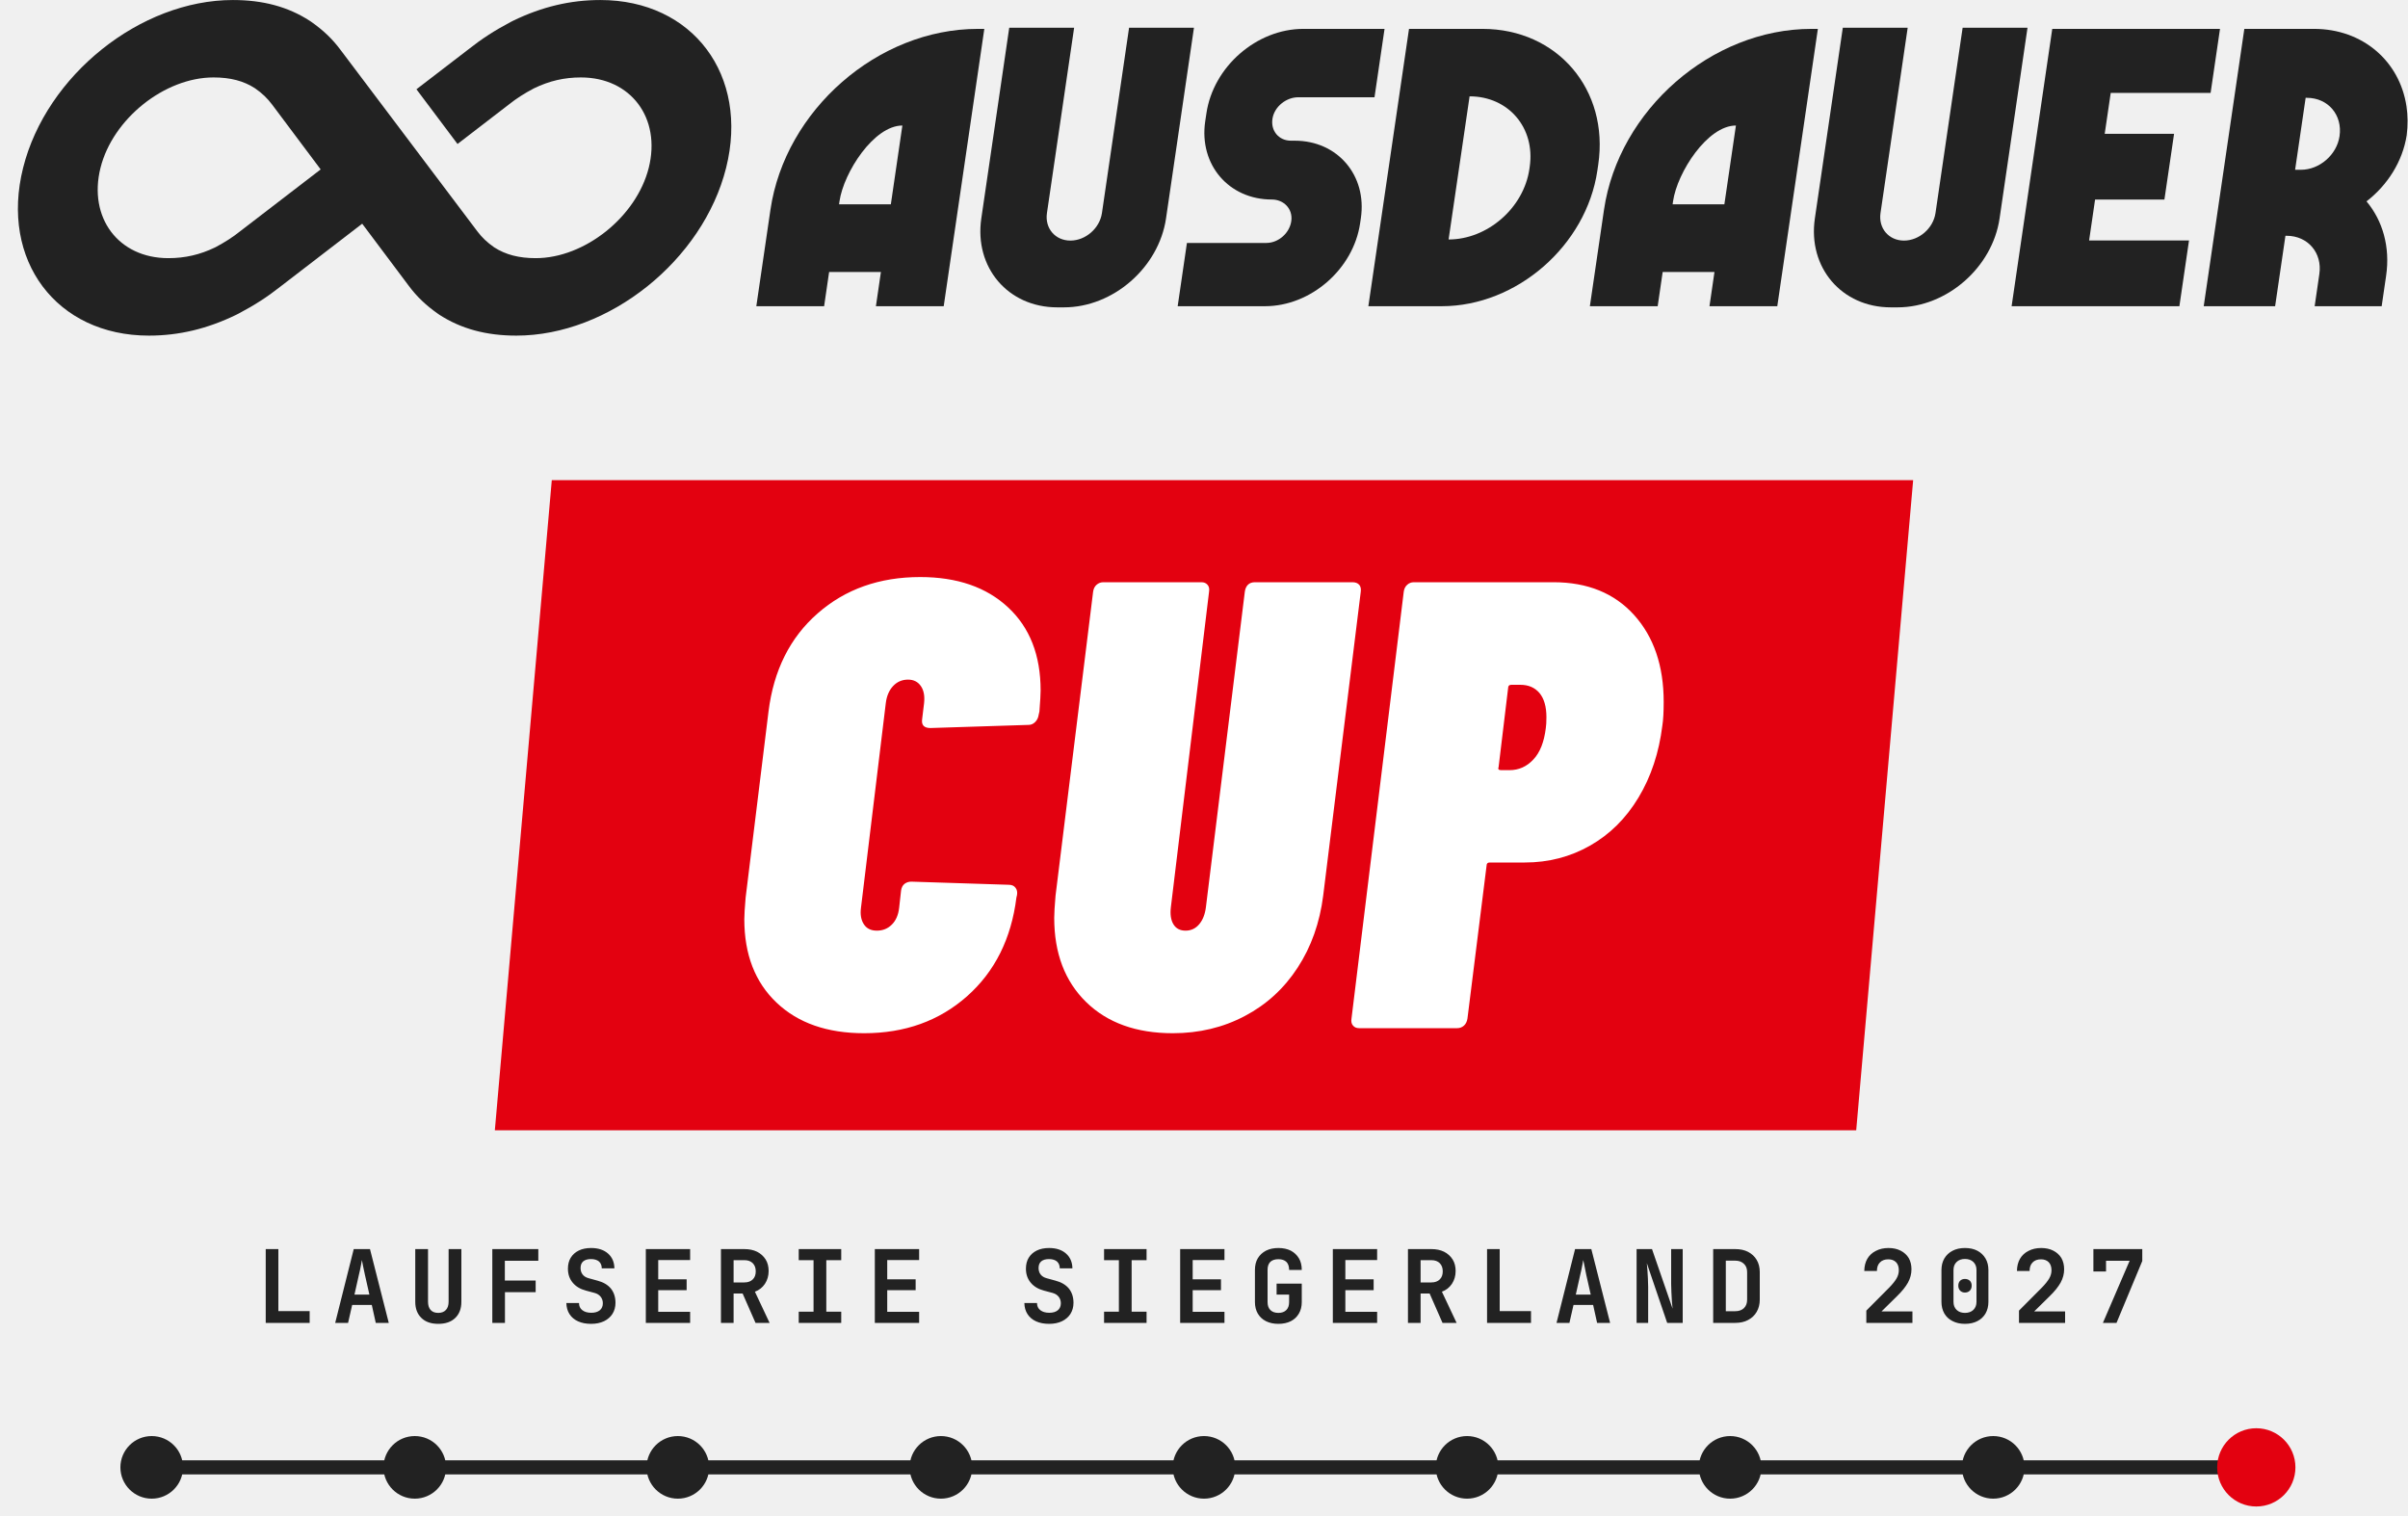
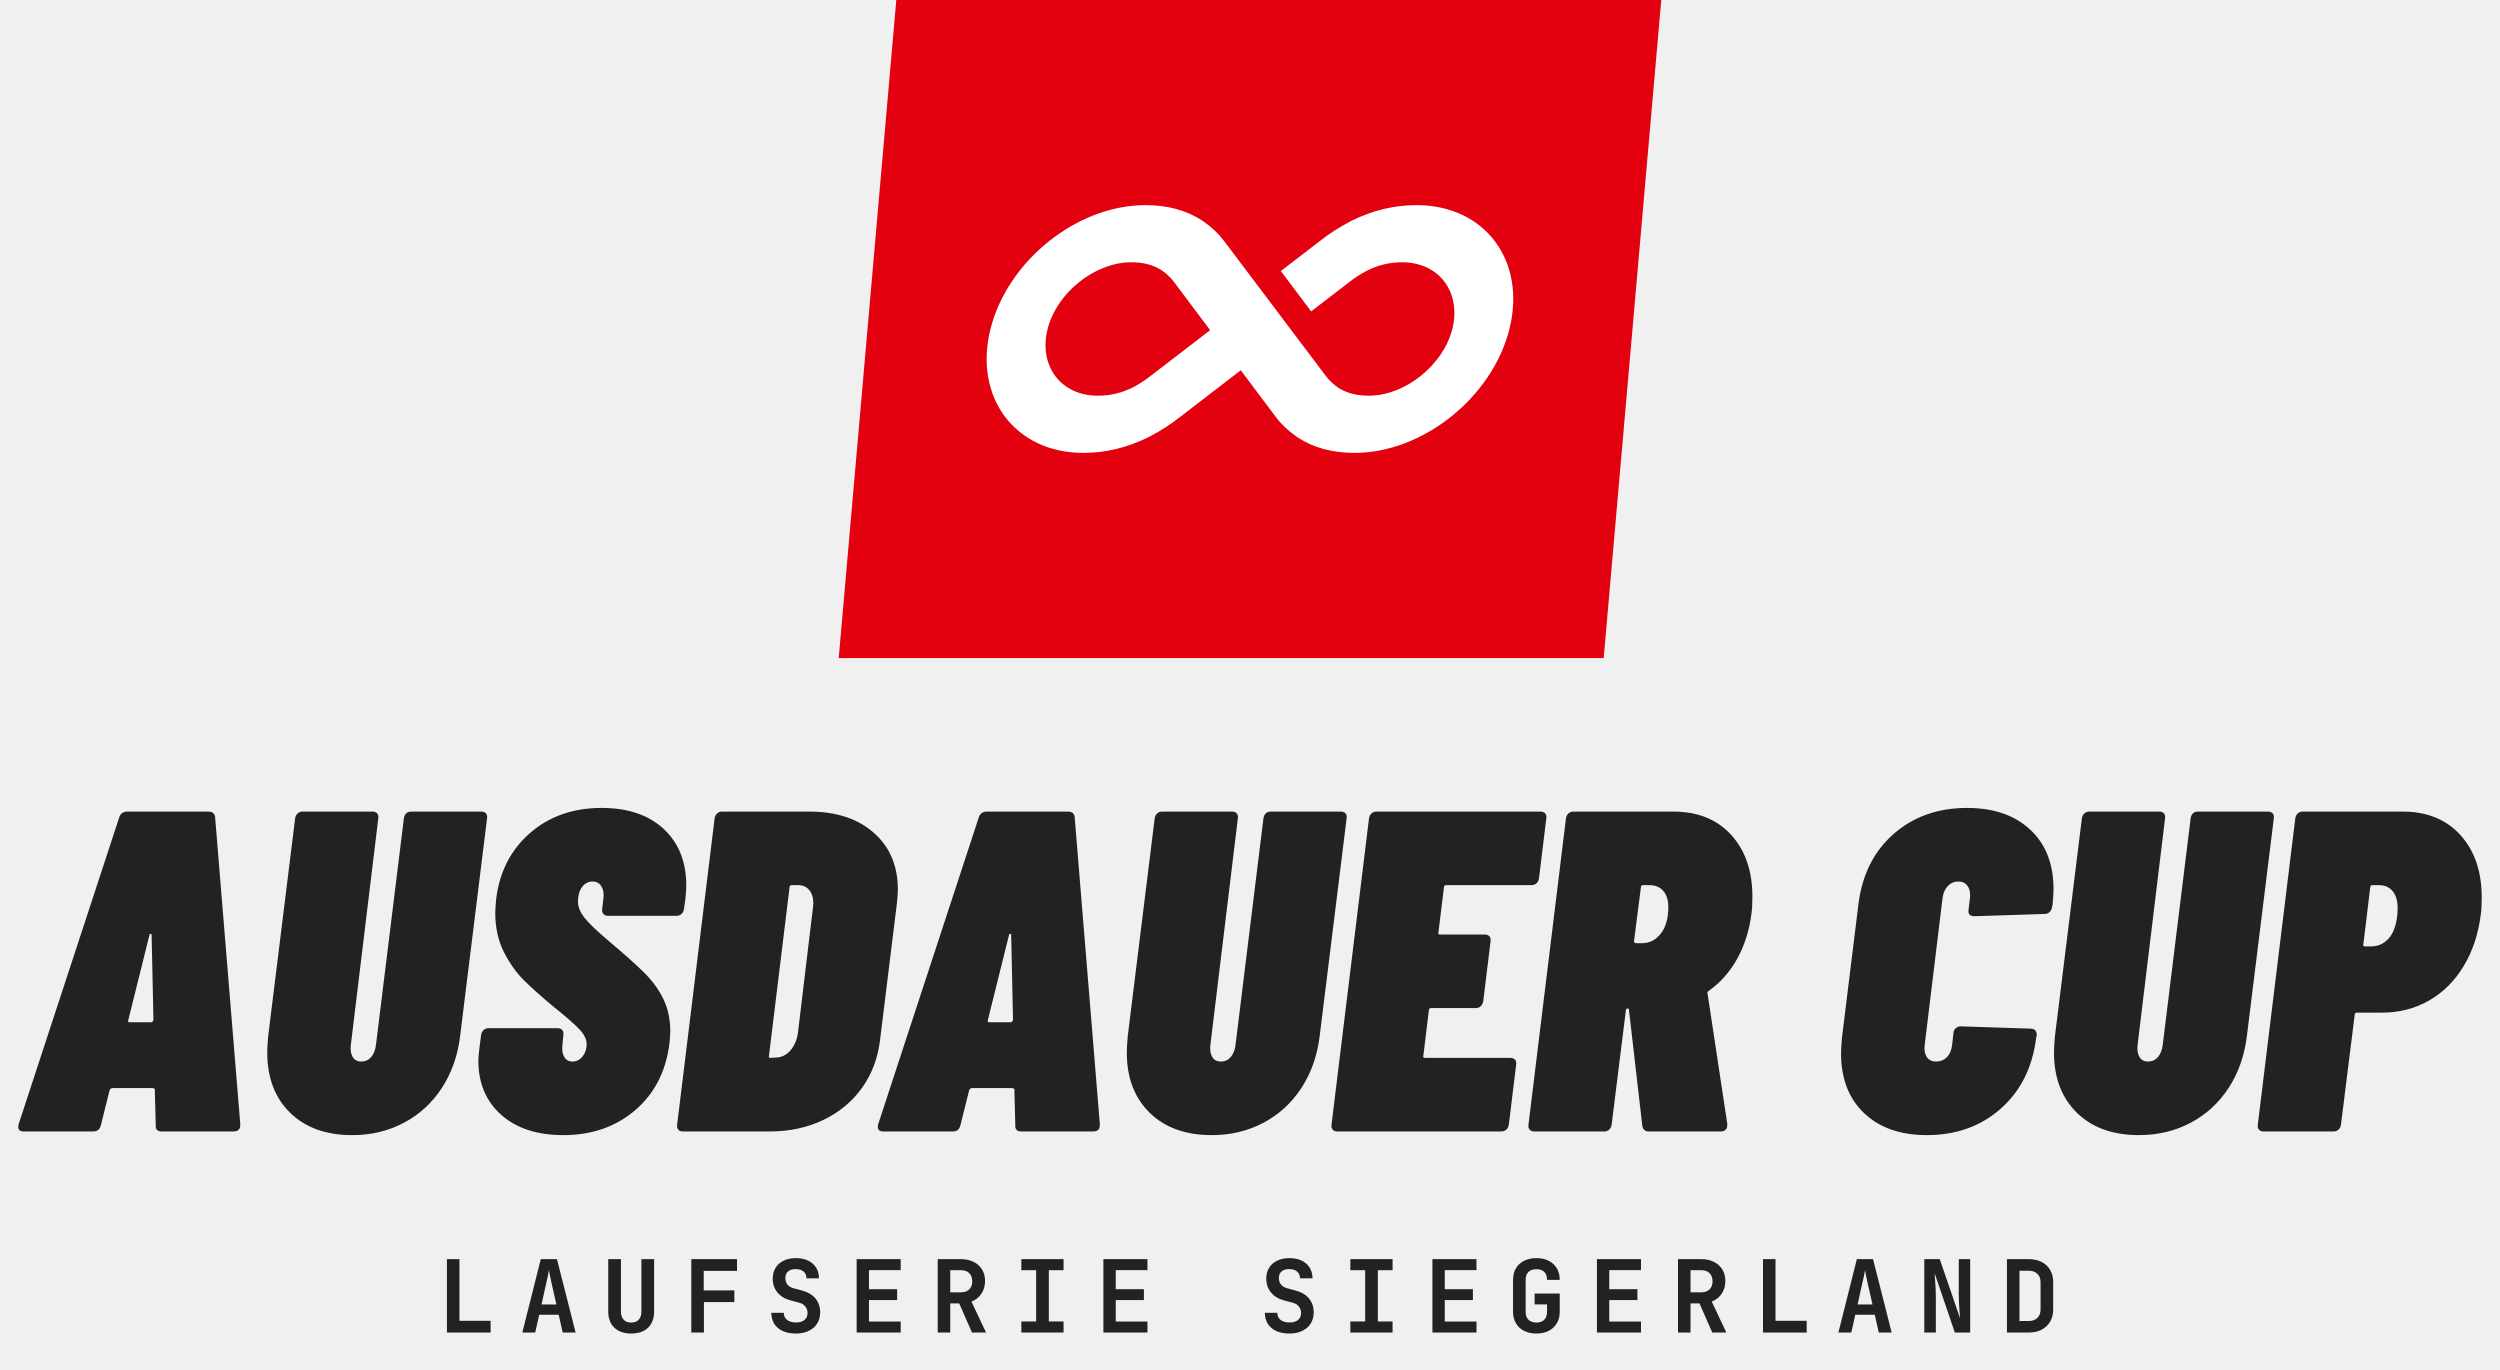
- <svg xmlns="http://www.w3.org/2000/svg" viewBox="0 0 200 125.88" role="img" aria-label="AUSDAUER CUP – Laufserie Siegerland 2027">
-   <g fill="#222222" transform="translate(0 0) scale(0.98333) translate(-318.11 -283.6)">
-     <path d="M 338.402 303.129 C 337.762 303.641 337.133 304.043 336.301 304.488 C 335 305.117 333.738 305.406 332.324 305.406 C 328.113 305.406 325.547 301.984 326.598 297.777 C 327.633 293.637 332.008 290.141 336.145 290.141 C 337.566 290.141 338.688 290.434 339.652 291.059 C 340.262 291.484 340.684 291.895 341.082 292.418 L 345.195 297.91 Z M 368.816 283.602 C 366.281 283.602 363.871 284.176 361.445 285.355 L 361.359 285.398 L 361.238 285.461 C 359.891 286.172 358.801 286.879 357.711 287.742 L 353.285 291.141 L 356.754 295.762 L 361.102 292.418 C 361.738 291.914 362.371 291.504 363.203 291.066 C 364.504 290.434 365.766 290.141 367.18 290.141 C 371.391 290.141 373.961 293.566 372.906 297.777 C 371.867 301.914 367.496 305.406 363.359 305.406 C 361.938 305.406 360.816 305.113 359.852 304.492 C 359.242 304.066 358.82 303.66 358.422 303.133 L 346.871 287.812 C 346.188 286.895 345.426 286.164 344.402 285.445 L 344.281 285.363 C 342.453 284.176 340.332 283.602 337.781 283.602 C 329.965 283.602 322.02 289.961 320.062 297.777 C 318.105 305.586 322.871 311.949 330.688 311.949 C 333.223 311.949 335.633 311.371 338.059 310.191 L 338.145 310.148 L 338.266 310.086 C 339.609 309.379 340.703 308.672 341.789 307.812 L 348.703 302.496 L 352.633 307.738 C 353.316 308.656 354.078 309.383 355.102 310.105 L 355.223 310.188 C 357.051 311.371 359.172 311.949 361.723 311.949 C 369.539 311.949 377.488 305.586 379.441 297.777 C 381.398 289.961 376.633 283.602 368.816 283.602" />
-     <path d="M 393.355 300.859 L 388.98 300.859 L 389.02 300.586 C 389.375 298.172 391.914 294.203 394.328 294.203 Z M 400.711 286.039 C 392.27 286.039 384.422 292.883 383.184 301.324 L 381.992 309.465 L 387.719 309.465 L 388.141 306.574 L 392.516 306.574 L 392.094 309.465 L 397.82 309.465 L 401.25 286.039 Z M 400.711 286.039" />
-     <path d="M 463.758 300.859 L 459.387 300.859 L 459.426 300.586 C 459.777 298.172 462.32 294.203 464.734 294.203 Z M 471.117 286.039 C 462.676 286.039 454.828 292.883 453.59 301.324 L 452.398 309.465 L 458.125 309.465 L 458.547 306.574 L 462.922 306.574 L 462.5 309.465 L 468.227 309.465 L 471.656 286.039 Z M 471.117 286.039" />
-     <path d="M 413.477 285.941 L 411.184 301.602 C 410.992 302.883 409.805 303.922 408.52 303.922 C 407.238 303.922 406.352 302.883 406.539 301.602 L 408.836 285.941 L 403.355 285.941 L 400.996 302.047 C 400.387 306.195 403.258 309.562 407.41 309.562 L 407.98 309.562 C 412.133 309.562 415.988 306.195 416.598 302.047 L 418.957 285.941 Z M 413.477 285.941" />
-     <path d="M 483.883 285.941 L 481.59 301.602 C 481.398 302.883 480.211 303.922 478.93 303.922 C 477.645 303.922 476.762 302.883 476.945 301.602 L 479.242 285.941 L 473.762 285.941 L 471.402 302.047 C 470.793 306.195 473.664 309.562 477.816 309.562 L 478.387 309.562 C 482.539 309.562 486.398 306.195 487.004 302.047 L 489.363 285.941 Z M 483.883 285.941" />
-     <path d="M 427.148 295.484 C 426.117 295.484 425.41 294.633 425.594 293.594 C 425.77 292.59 426.758 291.816 427.762 291.816 L 434.207 291.816 L 435.055 286.039 L 428.195 286.039 C 424.25 286.039 420.586 289.234 420.008 293.18 L 419.906 293.859 C 419.375 297.504 421.895 300.453 425.535 300.453 C 426.539 300.453 427.301 301.23 427.184 302.23 C 427.062 303.27 426.105 304.121 425.074 304.121 L 418.363 304.121 L 417.582 309.465 L 424.957 309.465 C 428.828 309.465 432.426 306.328 432.992 302.457 L 433.055 302.027 C 433.586 298.414 431.086 295.484 427.473 295.484 Z M 427.148 295.484" />
-     <path d="M 447.289 297.879 C 446.809 301.164 443.75 303.828 440.465 303.828 L 442.238 291.738 C 445.523 291.738 447.797 294.402 447.316 297.688 Z M 443.324 286.039 L 437.121 286.039 L 433.688 309.465 L 439.891 309.465 C 446.223 309.465 452.105 304.332 453.031 298.004 L 453.105 297.5 C 454.035 291.172 449.652 286.039 443.324 286.039" />
-     <path d="M 494.566 303.91 L 495.07 300.457 L 500.926 300.457 L 501.742 294.902 L 495.883 294.902 L 496.391 291.449 L 504.828 291.449 L 505.621 286.039 L 491.453 286.039 L 488.02 309.465 L 502.191 309.465 L 503.004 303.91 Z M 494.566 303.91" />
-     <path d="M 511.965 297.941 L 512.855 291.863 L 512.961 291.863 C 514.746 291.863 515.98 293.312 515.719 295.098 C 515.492 296.668 514.031 297.941 512.461 297.941 Z M 517.996 300.609 C 519.762 299.246 521.047 297.246 521.391 295.016 C 521.5 294.168 521.488 293.352 521.371 292.574 C 520.801 288.793 517.703 286.039 513.555 286.039 L 507.676 286.039 L 504.246 309.465 L 510.277 309.465 L 511.148 303.516 L 511.254 303.516 C 513.039 303.516 514.277 304.961 514.012 306.75 L 513.617 309.465 L 519.277 309.465 L 519.652 306.898 C 520.012 304.445 519.352 302.227 517.996 300.609" />
+ <svg xmlns="http://www.w3.org/2000/svg" viewBox="0 0 273.54 149.8" role="img" aria-label="AUSDAUER CUP – LAUFSERIE SIEGERLAND">
+   <g transform="translate(91.77 0) scale(1.125)">
+     <polygon points="5.6,0 80,0 74.4,64 0,64" fill="#E30110" />
+     <g fill="#FFFFFF" transform="translate(13.1 19.95) scale(0.85) translate(-318.11 -283.6)">
+       <path d="M 338.402 303.129 C 337.762 303.641 337.133 304.043 336.301 304.488 C 335 305.117 333.738 305.406 332.324 305.406 C 328.113 305.406 325.547 301.984 326.598 297.777 C 327.633 293.637 332.008 290.141 336.145 290.141 C 337.566 290.141 338.688 290.434 339.652 291.059 C 340.262 291.484 340.684 291.895 341.082 292.418 L 345.195 297.91 Z M 368.816 283.602 C 366.281 283.602 363.871 284.176 361.445 285.355 L 361.359 285.398 L 361.238 285.461 C 359.891 286.172 358.801 286.879 357.711 287.742 L 353.285 291.141 L 356.754 295.762 L 361.102 292.418 C 361.738 291.914 362.371 291.504 363.203 291.066 C 364.504 290.434 365.766 290.141 367.18 290.141 C 371.391 290.141 373.961 293.566 372.906 297.777 C 371.867 301.914 367.496 305.406 363.359 305.406 C 361.938 305.406 360.816 305.113 359.852 304.492 C 359.242 304.066 358.82 303.66 358.422 303.133 L 346.871 287.812 C 346.188 286.895 345.426 286.164 344.402 285.445 L 344.281 285.363 C 342.453 284.176 340.332 283.602 337.781 283.602 C 329.965 283.602 322.02 289.961 320.062 297.777 C 318.105 305.586 322.871 311.949 330.688 311.949 C 333.223 311.949 335.633 311.371 338.059 310.191 L 338.145 310.148 L 338.266 310.086 C 339.609 309.379 340.703 308.672 341.789 307.812 L 348.703 302.496 L 352.633 307.738 C 353.316 308.656 354.078 309.383 355.102 310.105 L 355.223 310.188 C 357.051 311.371 359.172 311.949 361.723 311.949 C 369.539 311.949 377.488 305.586 379.441 297.777 C 381.398 289.961 376.633 283.602 368.816 283.602" />
+     </g>
  </g>
-   <path fill="#E30110" d="M45.83 39.88L158.9 39.88L154.17 93.88L41.1 93.88Z" />
-   <path fill="#FFFFFF" d="M71.77 85.82Q67.17 85.82 64.5 83.28Q61.82 80.74 61.82 76.35L61.82 76.35Q61.82 75.82 61.93 74.55L61.93 74.55L63.83 59.1Q64.47 53.96 67.91 50.95Q71.35 47.93 76.43 47.93L76.43 47.93Q81.03 47.93 83.73 50.45Q86.43 52.96 86.43 57.35L86.43 57.35Q86.43 57.83 86.33 59.1L86.33 59.1L86.27 59.36Q86.22 59.73 85.98 59.97Q85.74 60.21 85.43 60.21L85.43 60.21L77.28 60.47Q76.48 60.47 76.59 59.73L76.59 59.73L76.75 58.41Q76.85 57.51 76.48 56.98Q76.11 56.45 75.42 56.45L75.42 56.45Q74.68 56.45 74.18 56.98Q73.68 57.51 73.57 58.41L73.57 58.41L71.51 75.4Q71.4 76.24 71.75 76.77Q72.09 77.3 72.83 77.3L72.83 77.3Q73.57 77.3 74.07 76.8Q74.58 76.3 74.68 75.4L74.68 75.4L74.84 73.97Q74.89 73.6 75.13 73.41Q75.37 73.23 75.69 73.23L75.69 73.23L83.78 73.49Q84.16 73.49 84.34 73.73Q84.53 73.97 84.47 74.34L84.47 74.34L84.42 74.55Q83.78 79.68 80.32 82.75Q76.85 85.82 71.77 85.82L71.77 85.82ZM97.41 85.82Q92.86 85.82 90.21 83.23Q87.56 80.64 87.56 76.24L87.56 76.24Q87.56 75.66 87.67 74.39L87.67 74.39L90.79 49.15Q90.84 48.78 91.08 48.57Q91.32 48.36 91.64 48.36L91.64 48.36L99.79 48.36Q100.11 48.36 100.29 48.57Q100.48 48.78 100.42 49.15L100.42 49.15L97.25 75.34Q97.14 76.24 97.46 76.77Q97.78 77.3 98.47 77.3L98.47 77.3Q99.15 77.3 99.6 76.77Q100.05 76.24 100.16 75.34L100.16 75.34L103.39 49.15Q103.44 48.78 103.65 48.57Q103.86 48.36 104.23 48.36L104.23 48.36L112.33 48.36Q112.7 48.36 112.89 48.57Q113.07 48.78 113.02 49.15L113.02 49.15L109.9 74.39Q109.47 77.78 107.78 80.37Q106.09 82.97 103.39 84.39Q100.69 85.82 97.41 85.82L97.41 85.82ZM129.02 48.36Q133.26 48.36 135.72 51.08Q138.18 53.81 138.18 58.3L138.18 58.3Q138.18 59.57 138.07 60.26L138.07 60.26Q137.65 63.65 136.09 66.24Q134.53 68.84 132.06 70.24Q129.6 71.64 126.64 71.64L126.64 71.64L123.73 71.64Q123.47 71.64 123.47 71.9L123.47 71.9L121.88 84.61Q121.82 84.98 121.59 85.19Q121.35 85.4 121.03 85.4L121.03 85.4L112.88 85.4Q112.56 85.4 112.38 85.19Q112.19 84.98 112.25 84.61L112.25 84.61L116.59 49.15Q116.64 48.78 116.88 48.57Q117.11 48.36 117.43 48.36L117.43 48.36L129.02 48.36ZM125.37 63.97Q126.53 63.97 127.35 63.09Q128.18 62.22 128.39 60.47L128.39 60.47Q128.44 60.16 128.44 59.57L128.44 59.57Q128.44 58.25 127.86 57.56Q127.28 56.88 126.27 56.88L126.27 56.88L125.53 56.88Q125.26 56.88 125.26 57.14L125.26 57.14L124.47 63.7Q124.36 63.97 124.68 63.97L124.68 63.97L125.37 63.97Z" />
-   <path fill="#222222" d="M25.72 109.88L22.07 109.88L22.07 103.75L23.12 103.75L23.12 108.9L25.72 108.9L25.72 109.88ZM28.91 109.88L27.84 109.88L29.38 103.75L30.73 103.75L32.29 109.88L31.21 109.88L30.88 108.39L29.25 108.39L28.91 109.88ZM29.81 105.88L29.44 107.53L30.68 107.53L30.31 105.89Q30.22 105.48 30.15 105.14Q30.09 104.81 30.06 104.66L30.06 104.66Q30.04 104.81 29.97 105.14Q29.91 105.48 29.81 105.88L29.81 105.88ZM36.4 109.96L36.4 109.96Q35.5 109.96 35 109.47Q34.49 108.98 34.49 108.13L34.49 108.13L34.49 103.75L35.55 103.75L35.55 108.12Q35.55 108.56 35.76 108.8Q35.98 109.05 36.4 109.05L36.4 109.05Q36.81 109.05 37.04 108.8Q37.26 108.56 37.26 108.12L37.26 108.12L37.26 103.75L38.32 103.75L38.32 108.13Q38.32 108.98 37.81 109.47Q37.31 109.96 36.4 109.96ZM41.94 109.88L40.89 109.88L40.89 103.75L44.71 103.75L44.71 104.72L41.93 104.72L41.93 106.36L44.49 106.36L44.49 107.33L41.94 107.33L41.94 109.88ZM49.1 109.96L49.1 109.96Q48.47 109.96 48.01 109.75Q47.55 109.54 47.3 109.15Q47.05 108.76 47.04 108.23L47.04 108.23L48.09 108.23Q48.09 108.61 48.36 108.82Q48.64 109.04 49.11 109.04L49.11 109.04Q49.56 109.04 49.82 108.83Q50.07 108.62 50.07 108.25L50.07 108.25Q50.07 107.94 49.89 107.71Q49.71 107.48 49.38 107.39L49.38 107.39L48.67 107.2Q47.95 107.01 47.56 106.53Q47.17 106.06 47.17 105.38L47.17 105.38Q47.17 104.85 47.4 104.47Q47.64 104.08 48.07 103.87Q48.5 103.66 49.09 103.66L49.09 103.66Q49.98 103.66 50.5 104.12Q51.02 104.58 51.03 105.35L51.03 105.35L49.98 105.35Q49.98 104.99 49.75 104.78Q49.51 104.58 49.08 104.58L49.08 104.58Q48.67 104.58 48.44 104.77Q48.22 104.96 48.22 105.32L48.22 105.32Q48.22 105.64 48.39 105.86Q48.56 106.08 48.89 106.17L48.89 106.17L49.62 106.37Q50.35 106.56 50.74 107.03Q51.12 107.51 51.12 108.21L51.12 108.21Q51.12 108.73 50.87 109.13Q50.62 109.52 50.17 109.74Q49.71 109.96 49.1 109.96ZM57.32 109.88L53.64 109.88L53.64 103.75L57.32 103.75L57.32 104.66L54.67 104.66L54.67 106.26L57.03 106.26L57.03 107.16L54.67 107.16L54.67 108.96L57.32 108.96L57.32 109.88ZM60.93 109.88L59.88 109.88L59.88 103.75L61.82 103.75Q62.43 103.75 62.88 103.97Q63.33 104.2 63.59 104.61Q63.84 105.01 63.84 105.57L63.84 105.57Q63.84 106.17 63.53 106.64Q63.22 107.1 62.7 107.29L62.7 107.29L63.92 109.88L62.75 109.88L61.68 107.44L60.93 107.44L60.93 109.88ZM60.93 104.67L60.93 106.52L61.82 106.52Q62.27 106.52 62.52 106.27Q62.77 106.03 62.77 105.6L62.77 105.6Q62.77 105.17 62.52 104.92Q62.27 104.67 61.82 104.67L61.82 104.67L60.93 104.67ZM69.87 109.88L66.34 109.88L66.34 108.95L67.57 108.95L67.57 104.67L66.34 104.67L66.34 103.75L69.87 103.75L69.87 104.67L68.63 104.67L68.63 108.95L69.87 108.95L69.87 109.88ZM76.34 109.88L72.66 109.88L72.66 103.75L76.34 103.75L76.34 104.66L73.69 104.66L73.69 106.26L76.05 106.26L76.05 107.16L73.69 107.16L73.69 108.96L76.34 108.96L76.34 109.88ZM87.14 109.96L87.14 109.96Q86.51 109.96 86.05 109.75Q85.59 109.54 85.34 109.15Q85.09 108.76 85.08 108.23L85.08 108.23L86.13 108.23Q86.13 108.61 86.4 108.82Q86.68 109.04 87.15 109.04L87.15 109.04Q87.6 109.04 87.86 108.83Q88.11 108.62 88.11 108.25L88.11 108.25Q88.11 107.94 87.93 107.71Q87.75 107.48 87.42 107.39L87.42 107.39L86.71 107.2Q85.99 107.01 85.6 106.53Q85.21 106.06 85.21 105.38L85.21 105.38Q85.21 104.85 85.44 104.47Q85.68 104.08 86.11 103.87Q86.54 103.66 87.13 103.66L87.13 103.66Q88.02 103.66 88.54 104.12Q89.06 104.58 89.07 105.35L89.07 105.35L88.02 105.35Q88.02 104.99 87.79 104.78Q87.55 104.58 87.12 104.58L87.12 104.58Q86.71 104.58 86.48 104.77Q86.26 104.96 86.26 105.32L86.26 105.32Q86.26 105.64 86.43 105.86Q86.6 106.08 86.93 106.17L86.93 106.17L87.66 106.37Q88.39 106.56 88.78 107.03Q89.16 107.51 89.16 108.21L89.16 108.21Q89.16 108.73 88.91 109.13Q88.66 109.52 88.21 109.74Q87.75 109.96 87.14 109.96ZM95.23 109.88L91.7 109.88L91.7 108.95L92.93 108.95L92.93 104.67L91.7 104.67L91.7 103.75L95.23 103.75L95.23 104.67L93.99 104.67L93.99 108.95L95.23 108.95L95.23 109.88ZM101.7 109.88L98.02 109.88L98.02 103.75L101.7 103.75L101.7 104.66L99.06 104.66L99.06 106.26L101.41 106.26L101.41 107.16L99.06 107.16L99.06 108.96L101.7 108.96L101.7 109.88ZM106.18 109.96L106.18 109.96Q105.59 109.96 105.15 109.74Q104.71 109.52 104.47 109.11Q104.23 108.7 104.23 108.15L104.23 108.15L104.23 105.48Q104.23 104.91 104.47 104.51Q104.71 104.11 105.15 103.88Q105.59 103.66 106.18 103.66L106.18 103.66Q106.77 103.66 107.21 103.88Q107.64 104.11 107.88 104.51Q108.12 104.91 108.12 105.48L108.12 105.48L107.07 105.48Q107.07 105.04 106.84 104.81Q106.6 104.59 106.18 104.59L106.18 104.59Q105.75 104.59 105.51 104.81Q105.28 105.04 105.28 105.47L105.28 105.47L105.28 108.15Q105.28 108.58 105.51 108.81Q105.75 109.05 106.18 109.05L106.18 109.05Q106.6 109.05 106.84 108.81Q107.07 108.58 107.07 108.15L107.07 108.15L107.07 107.53L106.03 107.53L106.03 106.62L108.12 106.62L108.12 108.15Q108.12 108.7 107.88 109.11Q107.64 109.52 107.21 109.74Q106.77 109.96 106.18 109.96ZM114.38 109.88L110.7 109.88L110.7 103.75L114.38 103.75L114.38 104.66L111.74 104.66L111.74 106.26L114.09 106.26L114.09 107.16L111.74 107.16L111.74 108.96L114.38 108.96L114.38 109.88ZM117.99 109.88L116.94 109.88L116.94 103.75L118.88 103.75Q119.49 103.75 119.94 103.97Q120.39 104.2 120.65 104.61Q120.9 105.01 120.9 105.57L120.9 105.57Q120.9 106.17 120.59 106.64Q120.28 107.1 119.76 107.29L119.76 107.29L120.98 109.88L119.81 109.88L118.74 107.44L117.99 107.44L117.99 109.88ZM117.99 104.67L117.99 106.52L118.88 106.52Q119.33 106.52 119.58 106.27Q119.83 106.03 119.83 105.6L119.83 105.6Q119.83 105.17 119.58 104.92Q119.33 104.67 118.88 104.67L118.88 104.67L117.99 104.67ZM127.16 109.88L123.51 109.88L123.51 103.75L124.56 103.75L124.56 108.9L127.16 108.9L127.16 109.88ZM130.35 109.88L129.28 109.88L130.82 103.75L132.17 103.75L133.73 109.88L132.65 109.88L132.32 108.39L130.69 108.39L130.35 109.88ZM131.25 105.88L130.88 107.53L132.12 107.53L131.75 105.89Q131.66 105.48 131.6 105.14Q131.53 104.81 131.5 104.66L131.5 104.66Q131.48 104.81 131.41 105.14Q131.35 105.48 131.25 105.88L131.25 105.88ZM136.89 109.88L135.93 109.88L135.93 103.75L137.21 103.75L138.92 108.7Q138.89 108.43 138.86 108.07Q138.83 107.7 138.82 107.32Q138.8 106.94 138.8 106.65L138.8 106.65L138.8 103.75L139.76 103.75L139.76 109.88L138.47 109.88L136.78 104.92Q136.8 105.17 136.83 105.51Q136.85 105.85 136.87 106.22Q136.89 106.58 136.89 106.88L136.89 106.88L136.89 109.88ZM144.12 109.88L142.29 109.88L142.29 103.75L144.12 103.75Q144.74 103.75 145.19 103.98Q145.65 104.22 145.9 104.64Q146.16 105.07 146.16 105.66L146.16 105.66L146.16 107.95Q146.16 108.53 145.9 108.97Q145.65 109.4 145.19 109.64Q144.74 109.88 144.12 109.88L144.12 109.88ZM143.34 104.71L143.34 108.91L144.12 108.91Q144.57 108.91 144.84 108.66Q145.11 108.4 145.11 107.95L145.11 107.95L145.11 105.66Q145.11 105.22 144.84 104.97Q144.57 104.71 144.12 104.71L144.12 104.71L143.34 104.71ZM158.84 109.88L155.01 109.88L155.01 108.86L156.92 106.94Q157.32 106.53 157.52 106.19Q157.71 105.86 157.71 105.51L157.71 105.51Q157.71 105.08 157.48 104.84Q157.24 104.6 156.84 104.6L156.84 104.6Q156.39 104.6 156.14 104.86Q155.89 105.11 155.89 105.57L155.89 105.57L154.84 105.57Q154.85 104.98 155.09 104.56Q155.34 104.13 155.8 103.9Q156.25 103.66 156.85 103.66L156.85 103.66Q157.43 103.66 157.86 103.88Q158.29 104.1 158.53 104.49Q158.76 104.89 158.76 105.43L158.76 105.43Q158.76 106 158.47 106.53Q158.18 107.06 157.54 107.68L157.54 107.68L156.27 108.93L158.84 108.93L158.84 109.88ZM163.2 109.96L163.2 109.96Q162.61 109.96 162.17 109.73Q161.73 109.51 161.49 109.1Q161.25 108.68 161.25 108.13L161.25 108.13L161.25 105.49Q161.25 104.94 161.49 104.53Q161.73 104.12 162.17 103.89Q162.61 103.66 163.2 103.66L163.2 103.66Q163.81 103.66 164.24 103.89Q164.67 104.12 164.91 104.53Q165.15 104.94 165.15 105.49L165.15 105.49L165.15 108.13Q165.15 108.68 164.91 109.1Q164.67 109.51 164.24 109.73Q163.8 109.96 163.2 109.96ZM163.2 109.05L163.2 109.05Q163.64 109.05 163.9 108.8Q164.16 108.55 164.16 108.13L164.16 108.13L164.16 105.49Q164.16 105.07 163.9 104.82Q163.64 104.57 163.2 104.57L163.2 104.57Q162.77 104.57 162.51 104.82Q162.25 105.07 162.25 105.49L162.25 105.49L162.25 108.13Q162.25 108.55 162.51 108.8Q162.77 109.05 163.2 109.05ZM163.2 107.36L163.2 107.36Q162.96 107.36 162.8 107.2Q162.65 107.04 162.65 106.79L162.65 106.79Q162.65 106.53 162.8 106.38Q162.95 106.23 163.2 106.23L163.2 106.23Q163.45 106.23 163.61 106.38Q163.76 106.53 163.76 106.79L163.76 106.79Q163.76 107.04 163.61 107.2Q163.45 107.36 163.2 107.36ZM171.52 109.88L167.69 109.88L167.69 108.86L169.6 106.94Q170 106.53 170.2 106.19Q170.39 105.86 170.39 105.51L170.39 105.51Q170.39 105.08 170.16 104.84Q169.92 104.6 169.52 104.6L169.52 104.6Q169.07 104.6 168.82 104.86Q168.57 105.11 168.57 105.57L168.57 105.57L167.52 105.57Q167.53 104.98 167.77 104.56Q168.02 104.13 168.48 103.9Q168.93 103.66 169.53 103.66L169.53 103.66Q170.11 103.66 170.54 103.88Q170.97 104.1 171.21 104.49Q171.44 104.89 171.44 105.43L171.44 105.43Q171.44 106 171.15 106.53Q170.86 107.06 170.22 107.68L170.22 107.68L168.95 108.93L171.52 108.93L171.52 109.88ZM175.79 109.88L174.66 109.88L176.88 104.72L174.92 104.72L174.92 105.61L173.87 105.61L173.87 103.75L177.93 103.75L177.93 104.74L175.79 109.88Z" />
-   <path d="M12.6 121.88H187.4" stroke="#222222" stroke-width="1.17" fill="none" />
-   <circle cx="12.6" cy="121.88" r="2.6" fill="#222222" />
-   <circle cx="34.45" cy="121.88" r="2.6" fill="#222222" />
-   <circle cx="56.3" cy="121.88" r="2.6" fill="#222222" />
-   <circle cx="78.15" cy="121.88" r="2.6" fill="#222222" />
-   <circle cx="100" cy="121.88" r="2.6" fill="#222222" />
-   <circle cx="121.85" cy="121.88" r="2.6" fill="#222222" />
-   <circle cx="143.7" cy="121.88" r="2.6" fill="#222222" />
-   <circle cx="165.55" cy="121.88" r="2.6" fill="#222222" />
-   <circle cx="187.4" cy="121.88" r="3.25" fill="#E30110" />
+   <path fill="#222222" d="M17.69 123.8Q16.99 123.8 17.04 123.1L17.04 123.1L16.94 119.3Q16.99 119.2 16.89 119.13Q16.79 119.05 16.69 119.05L16.69 119.05L12.34 119.05Q12.09 119.05 11.99 119.3L11.99 119.3L11.04 123.1Q10.89 123.8 10.19 123.8L10.19 123.8L2.59 123.8Q1.84 123.8 2.04 123L2.04 123L13.04 89.45Q13.24 88.8 13.94 88.8L13.94 88.8L22.79 88.8Q23.49 88.8 23.54 89.45L23.54 89.45L26.29 123L26.29 123.1Q26.29 123.8 25.54 123.8L25.54 123.8L17.69 123.8ZM14.04 111.6Q13.94 111.85 14.19 111.85L14.19 111.85L16.54 111.85Q16.69 111.85 16.79 111.6L16.79 111.6L16.59 102.35Q16.59 102.15 16.47 102.18Q16.34 102.2 16.34 102.35L16.34 102.35L14.04 111.6ZM38.54 124.2Q34.24 124.2 31.74 121.75Q29.24 119.3 29.24 115.15L29.24 115.15Q29.24 114.6 29.34 113.4L29.34 113.4L32.29 89.55Q32.34 89.2 32.57 89Q32.79 88.8 33.09 88.8L33.09 88.8L40.79 88.8Q41.09 88.8 41.27 89Q41.44 89.2 41.39 89.55L41.39 89.55L38.39 114.3Q38.29 115.15 38.59 115.65Q38.89 116.15 39.54 116.15L39.54 116.15Q40.19 116.15 40.62 115.65Q41.04 115.15 41.14 114.3L41.14 114.3L44.19 89.55Q44.24 89.2 44.44 89Q44.64 88.8 44.99 88.8L44.99 88.8L52.64 88.8Q52.99 88.8 53.17 89Q53.34 89.2 53.29 89.55L53.29 89.55L50.34 113.4Q49.94 116.6 48.34 119.05Q46.74 121.5 44.19 122.85Q41.64 124.2 38.54 124.2L38.54 124.2ZM61.64 124.2Q57.34 124.2 54.84 121.98Q52.34 119.75 52.34 116.05L52.34 116.05Q52.34 115.7 52.44 114.8L52.44 114.8L52.64 113.25Q52.69 112.9 52.92 112.7Q53.14 112.5 53.44 112.5L53.44 112.5L61.04 112.5Q61.34 112.5 61.52 112.7Q61.69 112.9 61.64 113.25L61.64 113.25L61.54 114.35Q61.44 115.15 61.74 115.65Q62.04 116.15 62.64 116.15L62.64 116.15Q63.29 116.15 63.74 115.6Q64.19 115.05 64.19 114.25L64.19 114.25Q64.19 113.5 63.47 112.7Q62.74 111.9 60.69 110.25L60.69 110.25Q58.69 108.6 57.39 107.32Q56.09 106.05 55.14 104.18Q54.19 102.3 54.19 99.9L54.19 99.9Q54.19 99.45 54.29 98.35L54.29 98.35Q54.84 93.9 57.99 91.15Q61.14 88.4 65.84 88.4L65.84 88.4Q70.14 88.4 72.62 90.7Q75.09 93 75.09 96.9L75.09 96.9Q75.09 97.35 74.99 98.35L74.99 98.35L74.84 99.45Q74.79 99.8 74.57 100Q74.34 100.2 74.04 100.2L74.04 100.2L66.49 100.2Q66.19 100.2 66.02 100Q65.84 99.8 65.89 99.45L65.89 99.45L66.04 98.15Q66.09 97.4 65.77 96.93Q65.44 96.45 64.84 96.45L64.84 96.45Q64.14 96.45 63.69 97.05Q63.24 97.65 63.24 98.65L63.24 98.65Q63.24 99.5 63.94 100.4Q64.64 101.3 66.54 102.9L66.54 102.9Q69.09 105.05 70.44 106.38Q71.79 107.7 72.57 109.28Q73.34 110.85 73.34 112.85L73.34 112.85Q73.34 113.25 73.24 114.25L73.24 114.25Q72.64 118.8 69.47 121.5Q66.29 124.2 61.64 124.2L61.64 124.2ZM74.69 123.8Q74.39 123.8 74.22 123.6Q74.04 123.4 74.09 123.05L74.09 123.05L78.19 89.55Q78.24 89.2 78.47 89Q78.69 88.8 78.99 88.8L78.99 88.8L88.54 88.8Q92.99 88.8 95.62 91.13Q98.24 93.45 98.24 97.35L98.24 97.35Q98.24 97.8 98.14 98.8L98.14 98.8L96.29 113.8Q95.94 116.75 94.32 119.03Q92.69 121.3 90.07 122.55Q87.44 123.8 84.24 123.8L84.24 123.8L74.69 123.8ZM84.14 115.5Q84.04 115.75 84.34 115.75L84.34 115.75L85.04 115.7Q85.84 115.65 86.47 114.95Q87.09 114.25 87.29 113.15L87.29 113.15L88.94 99.4L88.99 98.85Q88.99 97.9 88.54 97.38Q88.09 96.85 87.34 96.85L87.34 96.85L86.64 96.85Q86.39 96.85 86.39 97.1L86.39 97.1L84.14 115.5ZM111.74 123.8Q111.04 123.8 111.09 123.1L111.09 123.1L110.99 119.3Q111.04 119.2 110.94 119.13Q110.84 119.05 110.74 119.05L110.74 119.05L106.39 119.05Q106.14 119.05 106.04 119.3L106.04 119.3L105.09 123.1Q104.94 123.8 104.24 123.8L104.24 123.8L96.64 123.8Q95.89 123.8 96.09 123L96.09 123L107.09 89.45Q107.29 88.8 107.99 88.8L107.99 88.8L116.84 88.8Q117.54 88.8 117.59 89.45L117.59 89.45L120.34 123L120.34 123.1Q120.34 123.8 119.59 123.8L119.59 123.8L111.74 123.8ZM108.09 111.6Q107.99 111.85 108.24 111.85L108.24 111.85L110.59 111.85Q110.74 111.85 110.84 111.6L110.84 111.6L110.64 102.35Q110.64 102.15 110.52 102.18Q110.39 102.2 110.39 102.35L110.39 102.35L108.09 111.6ZM132.59 124.2Q128.29 124.2 125.79 121.75Q123.29 119.3 123.29 115.15L123.29 115.15Q123.29 114.6 123.39 113.4L123.39 113.4L126.34 89.55Q126.39 89.2 126.62 89Q126.84 88.8 127.14 88.8L127.14 88.8L134.84 88.8Q135.14 88.8 135.32 89Q135.49 89.2 135.44 89.55L135.44 89.55L132.44 114.3Q132.34 115.15 132.64 115.65Q132.94 116.15 133.59 116.15L133.59 116.15Q134.24 116.15 134.67 115.65Q135.09 115.15 135.19 114.3L135.19 114.3L138.24 89.55Q138.29 89.2 138.49 89Q138.69 88.8 139.04 88.8L139.04 88.8L146.69 88.8Q147.04 88.8 147.22 89Q147.39 89.2 147.34 89.55L147.34 89.55L144.39 113.4Q143.99 116.6 142.39 119.05Q140.79 121.5 138.24 122.85Q135.69 124.2 132.59 124.2L132.59 124.2ZM168.39 96.1Q168.34 96.45 168.12 96.65Q167.89 96.85 167.54 96.85L167.54 96.85L158.24 96.85Q157.99 96.85 157.99 97.1L157.99 97.1L157.39 102Q157.29 102.25 157.59 102.25L157.59 102.25L162.44 102.25Q162.79 102.25 162.97 102.45Q163.14 102.65 163.09 103L163.09 103L162.29 109.55Q162.14 110.3 161.44 110.3L161.44 110.3L156.59 110.3Q156.34 110.3 156.34 110.55L156.34 110.55L155.74 115.5Q155.64 115.75 155.94 115.75L155.94 115.75L165.24 115.75Q165.59 115.75 165.77 115.95Q165.94 116.15 165.89 116.5L165.89 116.5L165.09 123.05Q165.04 123.4 164.82 123.6Q164.59 123.8 164.24 123.8L164.24 123.8L146.29 123.8Q145.99 123.8 145.82 123.6Q145.64 123.4 145.69 123.05L145.69 123.05L149.79 89.55Q149.84 89.2 150.07 89Q150.29 88.8 150.59 88.8L150.59 88.8L168.54 88.8Q168.89 88.8 169.07 89Q169.24 89.2 169.19 89.55L169.19 89.55L168.39 96.1ZM180.39 123.8Q179.79 123.8 179.69 123.15L179.69 123.15L178.24 110.55Q178.24 110.35 178.09 110.35L178.09 110.35Q177.89 110.35 177.89 110.6L177.89 110.6L176.34 123.05Q176.29 123.4 176.07 123.6Q175.84 123.8 175.54 123.8L175.54 123.8L167.84 123.8Q167.54 123.8 167.37 123.6Q167.19 123.4 167.24 123.05L167.24 123.05L171.34 89.55Q171.39 89.2 171.62 89Q171.84 88.8 172.14 88.8L172.14 88.8L183.09 88.8Q187.09 88.8 189.42 91.35Q191.74 93.9 191.74 98.1L191.74 98.1Q191.74 99.3 191.64 99.95L191.64 99.95Q191.29 102.7 190.09 104.88Q188.89 107.05 186.99 108.4L186.99 108.4Q186.74 108.55 186.84 108.75L186.84 108.75L188.99 122.95L188.99 123.15Q188.99 123.45 188.79 123.63Q188.59 123.8 188.29 123.8L188.29 123.8L180.39 123.8ZM180.49 96.85L179.79 96.85Q179.54 96.85 179.54 97.1L179.54 97.1L178.79 102.95Q178.79 103.2 179.04 103.2L179.04 103.2L179.69 103.2Q180.89 103.2 181.72 102.15Q182.54 101.1 182.54 99.25L182.54 99.25Q182.54 98.1 181.99 97.48Q181.44 96.85 180.49 96.85L180.49 96.85ZM210.84 124.2Q206.49 124.2 203.97 121.8Q201.44 119.4 201.44 115.25L201.44 115.25Q201.44 114.75 201.54 113.55L201.54 113.55L203.34 98.95Q203.94 94.1 207.19 91.25Q210.44 88.4 215.24 88.4L215.24 88.4Q219.59 88.4 222.14 90.78Q224.69 93.15 224.69 97.3L224.69 97.3Q224.69 97.75 224.59 98.95L224.59 98.95L224.54 99.2Q224.49 99.55 224.27 99.78Q224.04 100 223.74 100L223.74 100L216.04 100.25Q215.29 100.25 215.39 99.55L215.39 99.55L215.54 98.3Q215.64 97.45 215.29 96.95Q214.94 96.45 214.29 96.45L214.29 96.45Q213.59 96.45 213.12 96.95Q212.64 97.45 212.54 98.3L212.54 98.3L210.59 114.35Q210.49 115.15 210.82 115.65Q211.14 116.15 211.84 116.15L211.84 116.15Q212.54 116.15 213.02 115.68Q213.49 115.2 213.59 114.35L213.59 114.35L213.74 113Q213.79 112.65 214.02 112.48Q214.24 112.3 214.54 112.3L214.54 112.3L222.19 112.55Q222.54 112.55 222.72 112.78Q222.89 113 222.84 113.35L222.84 113.35L222.79 113.55Q222.19 118.4 218.92 121.3Q215.64 124.2 210.84 124.2L210.84 124.2ZM234.04 124.2Q229.74 124.2 227.24 121.75Q224.74 119.3 224.74 115.15L224.74 115.15Q224.74 114.6 224.84 113.4L224.84 113.4L227.79 89.55Q227.84 89.2 228.07 89Q228.29 88.8 228.59 88.8L228.59 88.8L236.29 88.8Q236.59 88.8 236.77 89Q236.94 89.2 236.89 89.55L236.89 89.55L233.89 114.3Q233.79 115.15 234.09 115.65Q234.39 116.15 235.04 116.15L235.04 116.15Q235.69 116.15 236.12 115.65Q236.54 115.15 236.64 114.3L236.64 114.3L239.69 89.55Q239.74 89.2 239.94 89Q240.14 88.8 240.49 88.8L240.49 88.8L248.14 88.8Q248.49 88.8 248.67 89Q248.84 89.2 248.79 89.55L248.79 89.55L245.84 113.4Q245.44 116.6 243.84 119.05Q242.24 121.5 239.69 122.85Q237.14 124.2 234.04 124.2L234.04 124.2ZM262.89 88.8Q266.89 88.8 269.22 91.38Q271.54 93.95 271.54 98.2L271.54 98.2Q271.54 99.4 271.44 100.05L271.44 100.05Q271.04 103.25 269.57 105.7Q268.09 108.15 265.77 109.48Q263.44 110.8 260.64 110.8L260.64 110.8L257.89 110.8Q257.64 110.8 257.64 111.05L257.64 111.05L256.14 123.05Q256.09 123.4 255.87 123.6Q255.64 123.8 255.34 123.8L255.34 123.8L247.64 123.8Q247.34 123.8 247.17 123.6Q246.99 123.4 247.04 123.05L247.04 123.05L251.14 89.55Q251.19 89.2 251.42 89Q251.64 88.8 251.94 88.8L251.94 88.8L262.89 88.8ZM259.44 103.55Q260.54 103.55 261.32 102.73Q262.09 101.9 262.29 100.25L262.29 100.25Q262.34 99.95 262.34 99.4L262.34 99.4Q262.34 98.15 261.79 97.5Q261.24 96.85 260.29 96.85L260.29 96.85L259.59 96.85Q259.34 96.85 259.34 97.1L259.34 97.1L258.59 103.3Q258.49 103.55 258.79 103.55L258.79 103.55L259.44 103.55Z" />
+   <path fill="#222222" d="M53.68 145.8L48.9 145.8L48.9 137.77L50.27 137.77L50.27 144.52L53.68 144.52L53.68 145.8ZM58.56 145.8L57.15 145.8L59.17 137.77L60.94 137.77L62.98 145.8L61.57 145.8L61.13 143.85L59 143.85L58.56 145.8ZM59.73 140.56L59.25 142.73L60.88 142.73L60.39 140.58Q60.27 140.04 60.18 139.6Q60.1 139.17 60.06 138.97L60.06 138.97Q60.03 139.17 59.95 139.6Q59.86 140.04 59.73 140.56L59.73 140.56ZM69.06 145.91L69.06 145.91Q67.89 145.91 67.22 145.27Q66.55 144.62 66.55 143.51L66.55 143.51L66.55 137.77L67.94 137.77L67.94 143.5Q67.94 144.07 68.23 144.39Q68.51 144.71 69.06 144.71L69.06 144.71Q69.6 144.71 69.89 144.39Q70.18 144.07 70.18 143.5L70.18 143.5L70.18 137.77L71.57 137.77L71.57 143.51Q71.57 144.62 70.91 145.27Q70.25 145.91 69.06 145.91ZM77.02 145.8L75.64 145.8L75.64 137.77L80.64 137.77L80.64 139.05L77 139.05L77 141.19L80.35 141.19L80.35 142.47L77.02 142.47L77.02 145.8ZM87.08 145.91L87.08 145.91Q86.26 145.91 85.65 145.64Q85.05 145.36 84.72 144.85Q84.4 144.34 84.39 143.64L84.39 143.64L85.76 143.64Q85.76 144.14 86.12 144.42Q86.48 144.7 87.1 144.7L87.1 144.7Q87.69 144.7 88.02 144.43Q88.36 144.15 88.36 143.67L88.36 143.67Q88.36 143.26 88.12 142.96Q87.89 142.65 87.45 142.54L87.45 142.54L86.52 142.29Q85.58 142.05 85.07 141.42Q84.55 140.8 84.55 139.9L84.55 139.9Q84.55 139.22 84.86 138.72Q85.17 138.21 85.74 137.94Q86.3 137.66 87.07 137.66L87.07 137.66Q88.24 137.66 88.92 138.26Q89.6 138.86 89.61 139.87L89.61 139.87L88.24 139.87Q88.24 139.4 87.93 139.13Q87.62 138.86 87.06 138.86L87.06 138.86Q86.52 138.86 86.23 139.11Q85.93 139.37 85.93 139.83L85.93 139.83Q85.93 140.25 86.15 140.54Q86.38 140.83 86.81 140.95L86.81 140.95L87.77 141.21Q88.72 141.46 89.23 142.08Q89.74 142.7 89.74 143.61L89.74 143.61Q89.74 144.29 89.41 144.82Q89.08 145.34 88.48 145.62Q87.89 145.91 87.08 145.91ZM98.55 145.8L93.73 145.8L93.73 137.77L98.55 137.77L98.55 138.97L95.08 138.97L95.08 141.06L98.16 141.06L98.16 142.25L95.08 142.25L95.08 144.6L98.55 144.6L98.55 145.8ZM103.97 145.8L102.6 145.8L102.6 137.77L105.14 137.77Q105.94 137.77 106.53 138.07Q107.12 138.36 107.45 138.9Q107.78 139.43 107.78 140.16L107.78 140.16Q107.78 140.95 107.38 141.55Q106.98 142.16 106.29 142.41L106.29 142.41L107.89 145.8L106.35 145.8L104.95 142.61L103.97 142.61L103.97 145.8ZM103.97 138.98L103.97 141.4L105.14 141.4Q105.72 141.4 106.05 141.08Q106.38 140.76 106.38 140.2L106.38 140.2Q106.38 139.63 106.05 139.3Q105.72 138.98 105.14 138.98L105.14 138.98L103.97 138.98ZM116.37 145.8L111.75 145.8L111.75 144.59L113.37 144.59L113.37 138.98L111.75 138.98L111.75 137.77L116.37 137.77L116.37 138.98L114.76 138.98L114.76 144.59L116.37 144.59L116.37 145.8ZM125.55 145.8L120.73 145.8L120.73 137.77L125.55 137.77L125.55 138.97L122.08 138.97L122.08 141.06L125.16 141.06L125.16 142.25L122.08 142.25L122.08 144.6L125.55 144.6L125.55 145.8ZM141.08 145.91L141.08 145.91Q140.26 145.91 139.65 145.64Q139.05 145.36 138.72 144.85Q138.4 144.34 138.39 143.64L138.39 143.64L139.76 143.64Q139.76 144.14 140.12 144.42Q140.48 144.7 141.1 144.7L141.1 144.7Q141.69 144.7 142.02 144.43Q142.36 144.15 142.36 143.67L142.36 143.67Q142.36 143.26 142.12 142.96Q141.89 142.65 141.45 142.54L141.45 142.54L140.52 142.29Q139.58 142.05 139.07 141.42Q138.55 140.8 138.55 139.9L138.55 139.9Q138.55 139.22 138.86 138.72Q139.17 138.21 139.74 137.94Q140.3 137.66 141.07 137.66L141.07 137.66Q142.24 137.66 142.92 138.26Q143.6 138.86 143.61 139.87L143.61 139.87L142.24 139.87Q142.24 139.4 141.93 139.13Q141.62 138.86 141.06 138.86L141.06 138.86Q140.52 138.86 140.23 139.11Q139.93 139.37 139.93 139.83L139.93 139.83Q139.93 140.25 140.15 140.54Q140.38 140.83 140.81 140.95L140.81 140.95L141.77 141.21Q142.72 141.46 143.23 142.08Q143.74 142.7 143.74 143.61L143.74 143.61Q143.74 144.29 143.41 144.82Q143.08 145.34 142.48 145.62Q141.89 145.91 141.08 145.91ZM152.37 145.8L147.75 145.8L147.75 144.59L149.37 144.59L149.37 138.98L147.75 138.98L147.75 137.77L152.37 137.77L152.37 138.98L150.76 138.98L150.76 144.59L152.37 144.59L152.37 145.8ZM161.55 145.8L156.73 145.8L156.73 137.77L161.55 137.77L161.55 138.97L158.08 138.97L158.08 141.06L161.16 141.06L161.16 142.25L158.08 142.25L158.08 144.6L161.55 144.6L161.55 145.8ZM168.11 145.91L168.11 145.91Q167.34 145.91 166.76 145.62Q166.18 145.33 165.87 144.79Q165.55 144.26 165.55 143.53L165.55 143.53L165.55 140.04Q165.55 139.3 165.87 138.77Q166.18 138.24 166.76 137.95Q167.34 137.66 168.11 137.66L168.11 137.66Q168.89 137.66 169.45 137.95Q170.02 138.24 170.34 138.77Q170.66 139.3 170.66 140.04L170.66 140.04L169.27 140.04Q169.27 139.46 168.97 139.17Q168.67 138.87 168.11 138.87L168.11 138.87Q167.55 138.87 167.24 139.17Q166.93 139.46 166.93 140.03L166.93 140.03L166.93 143.53Q166.93 144.1 167.24 144.4Q167.55 144.71 168.11 144.71L168.11 144.71Q168.67 144.71 168.97 144.4Q169.27 144.1 169.27 143.53L169.27 143.53L169.27 142.72L167.91 142.72L167.91 141.53L170.66 141.53L170.66 143.53Q170.66 144.26 170.34 144.79Q170.02 145.33 169.45 145.62Q168.89 145.91 168.11 145.91ZM179.55 145.8L174.73 145.8L174.73 137.77L179.55 137.77L179.55 138.97L176.08 138.97L176.08 141.06L179.16 141.06L179.16 142.25L176.08 142.25L176.08 144.6L179.55 144.6L179.55 145.8ZM184.97 145.8L183.6 145.8L183.6 137.77L186.14 137.77Q186.94 137.77 187.53 138.07Q188.12 138.36 188.45 138.9Q188.78 139.43 188.78 140.16L188.78 140.16Q188.78 140.95 188.38 141.55Q187.98 142.16 187.29 142.41L187.29 142.41L188.89 145.8L187.35 145.8L185.95 142.61L184.97 142.61L184.97 145.8ZM184.97 138.98L184.97 141.4L186.14 141.4Q186.72 141.4 187.05 141.08Q187.38 140.76 187.38 140.2L187.38 140.2Q187.38 139.63 187.05 139.3Q186.72 138.98 186.14 138.98L186.14 138.98L184.97 138.98ZM197.68 145.8L192.9 145.8L192.9 137.77L194.27 137.77L194.27 144.52L197.68 144.52L197.68 145.8ZM202.56 145.8L201.15 145.8L203.17 137.77L204.94 137.77L206.98 145.8L205.57 145.8L205.13 143.85L203 143.85L202.56 145.8ZM203.73 140.56L203.25 142.73L204.88 142.73L204.39 140.58Q204.27 140.04 204.18 139.6Q204.1 139.17 204.06 138.97L204.06 138.97Q204.03 139.17 203.95 139.6Q203.86 140.04 203.73 140.56L203.73 140.56ZM211.81 145.8L210.55 145.8L210.55 137.77L212.24 137.77L214.47 144.26Q214.44 143.91 214.4 143.43Q214.36 142.95 214.34 142.45Q214.32 141.95 214.32 141.58L214.32 141.58L214.32 137.77L215.57 137.77L215.57 145.8L213.89 145.8L211.68 139.31Q211.7 139.63 211.73 140.08Q211.76 140.53 211.79 141Q211.81 141.48 211.81 141.87L211.81 141.87L211.81 145.8ZM221.97 145.8L219.59 145.8L219.59 137.77L221.97 137.77Q222.79 137.77 223.39 138.08Q223.99 138.39 224.32 138.95Q224.65 139.51 224.65 140.28L224.65 140.28L224.65 143.28Q224.65 144.04 224.32 144.61Q223.99 145.17 223.39 145.49Q222.79 145.8 221.97 145.8L221.97 145.8ZM220.96 139.04L220.96 144.54L221.97 144.54Q222.57 144.54 222.92 144.2Q223.27 143.86 223.27 143.28L223.27 143.28L223.27 140.28Q223.27 139.71 222.92 139.37Q222.57 139.04 221.97 139.04L221.97 139.04L220.96 139.04Z" />
</svg>
